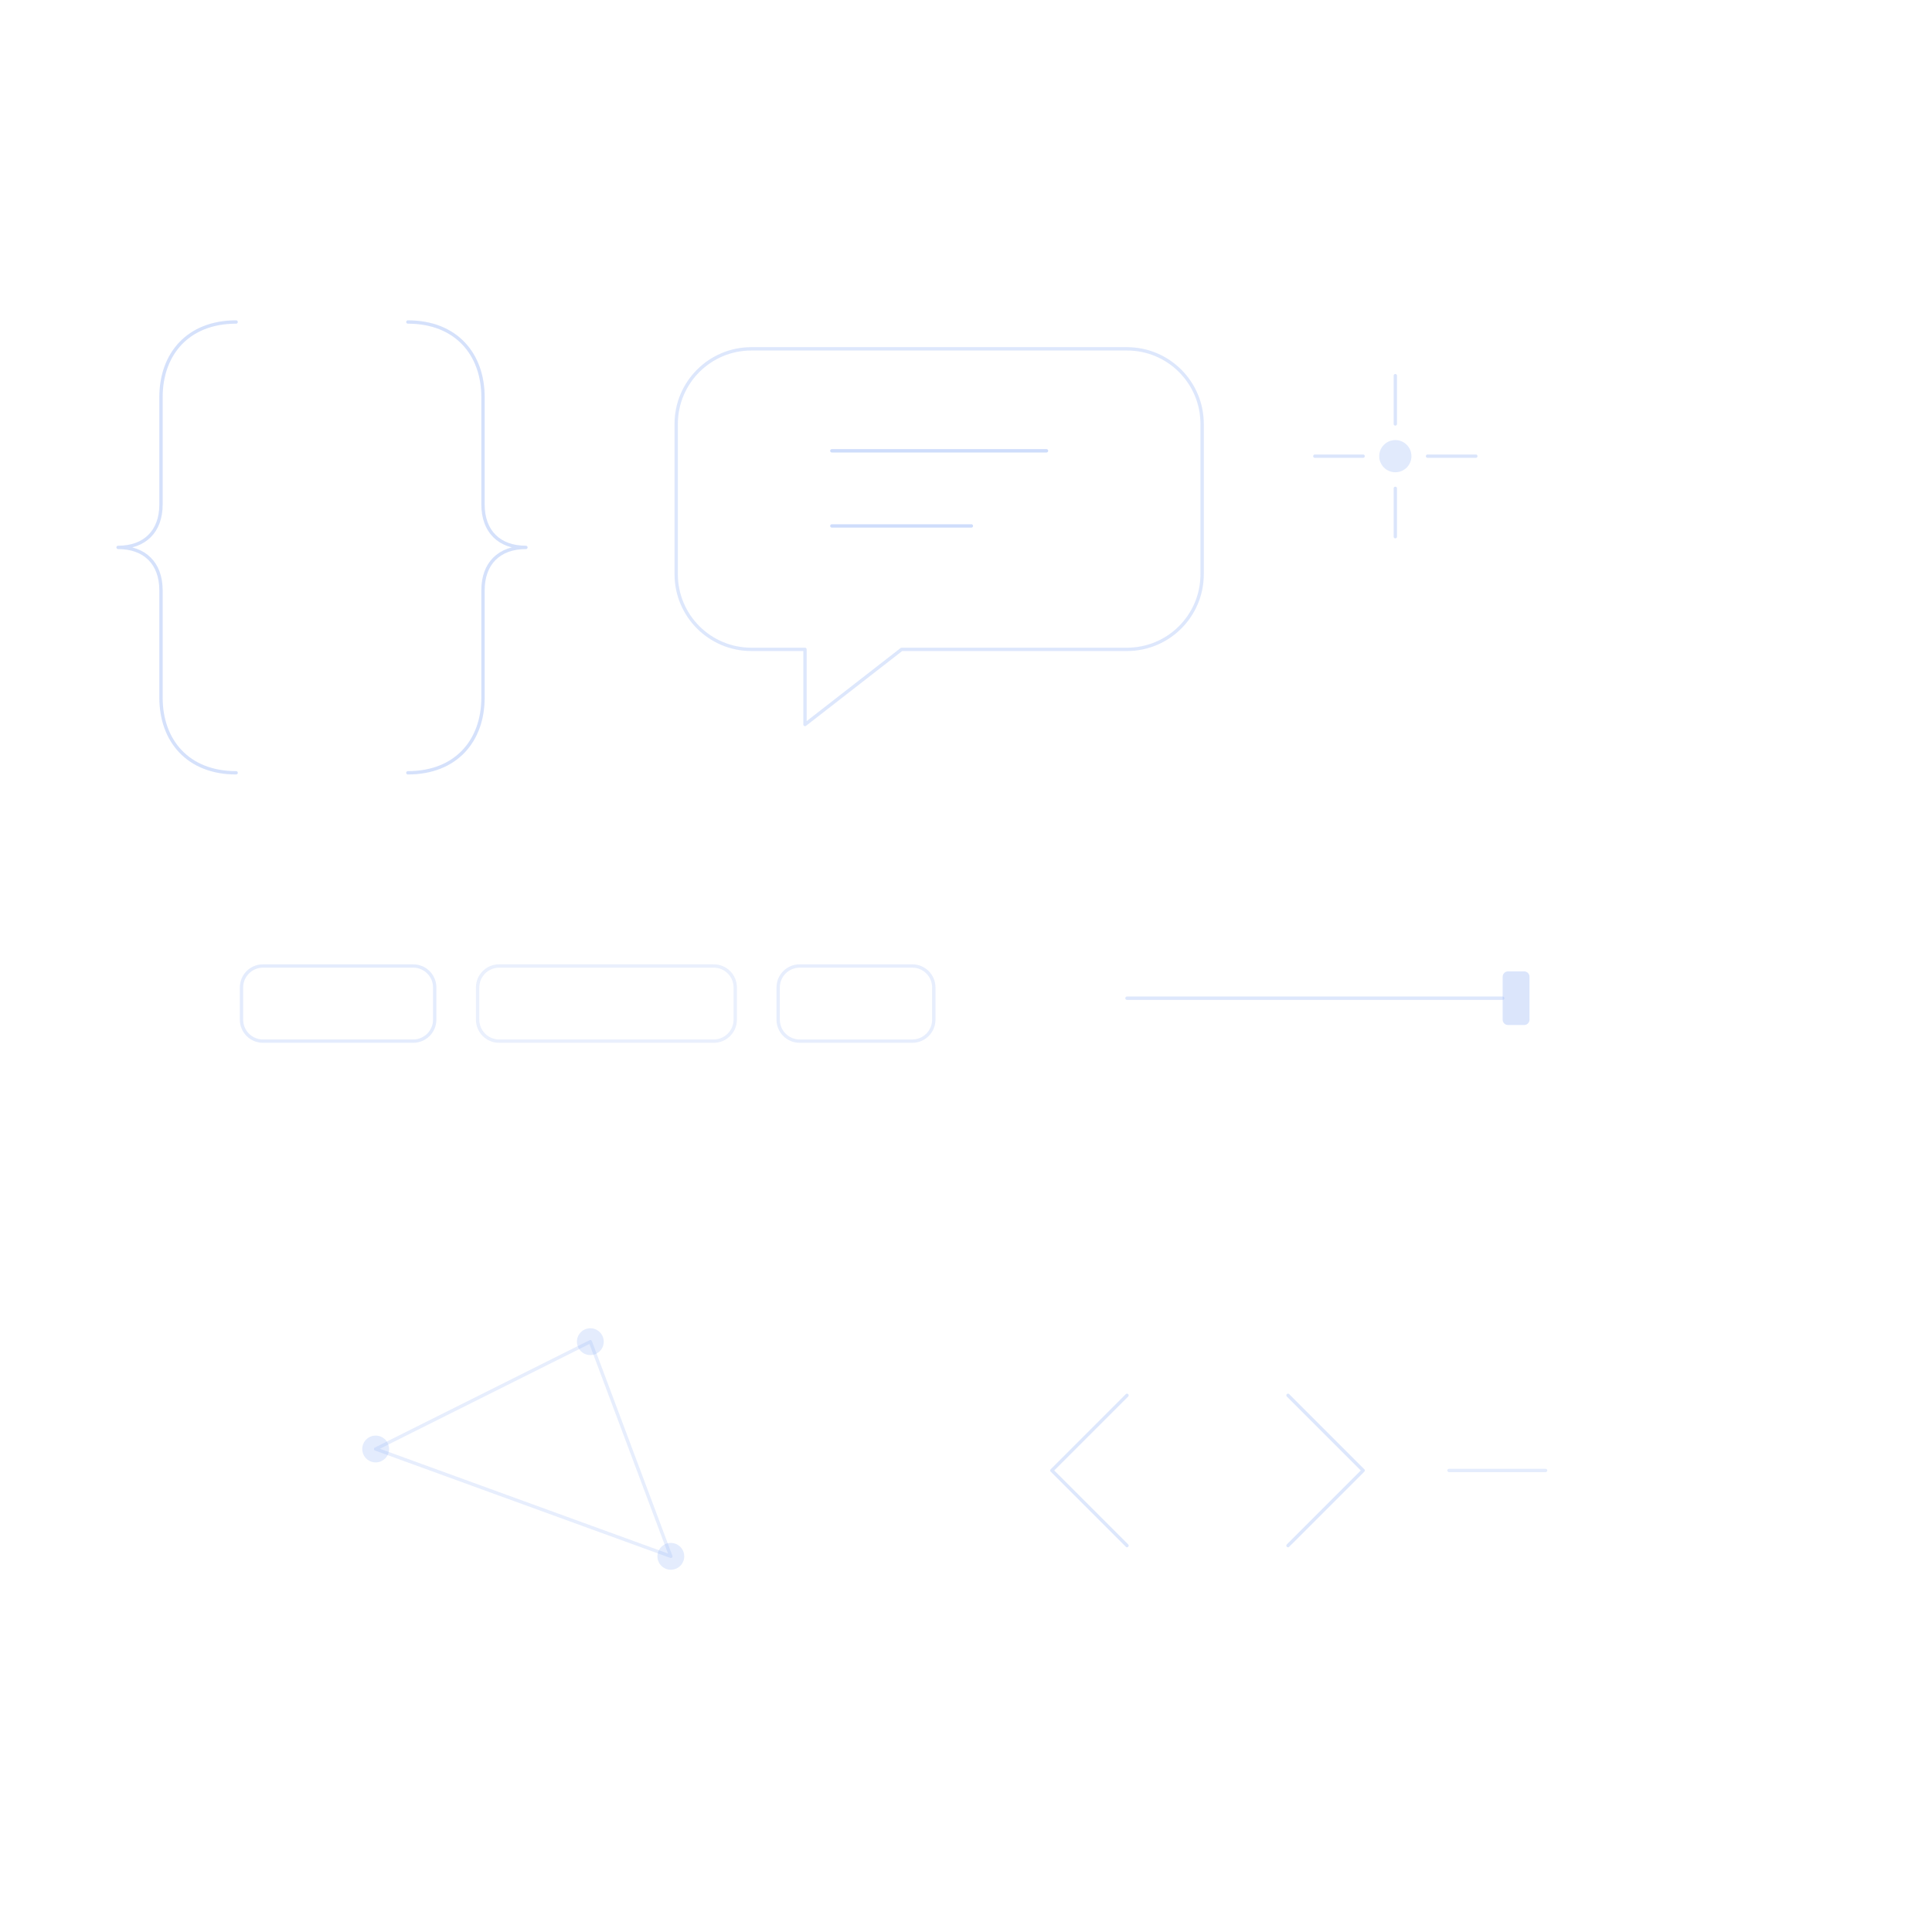
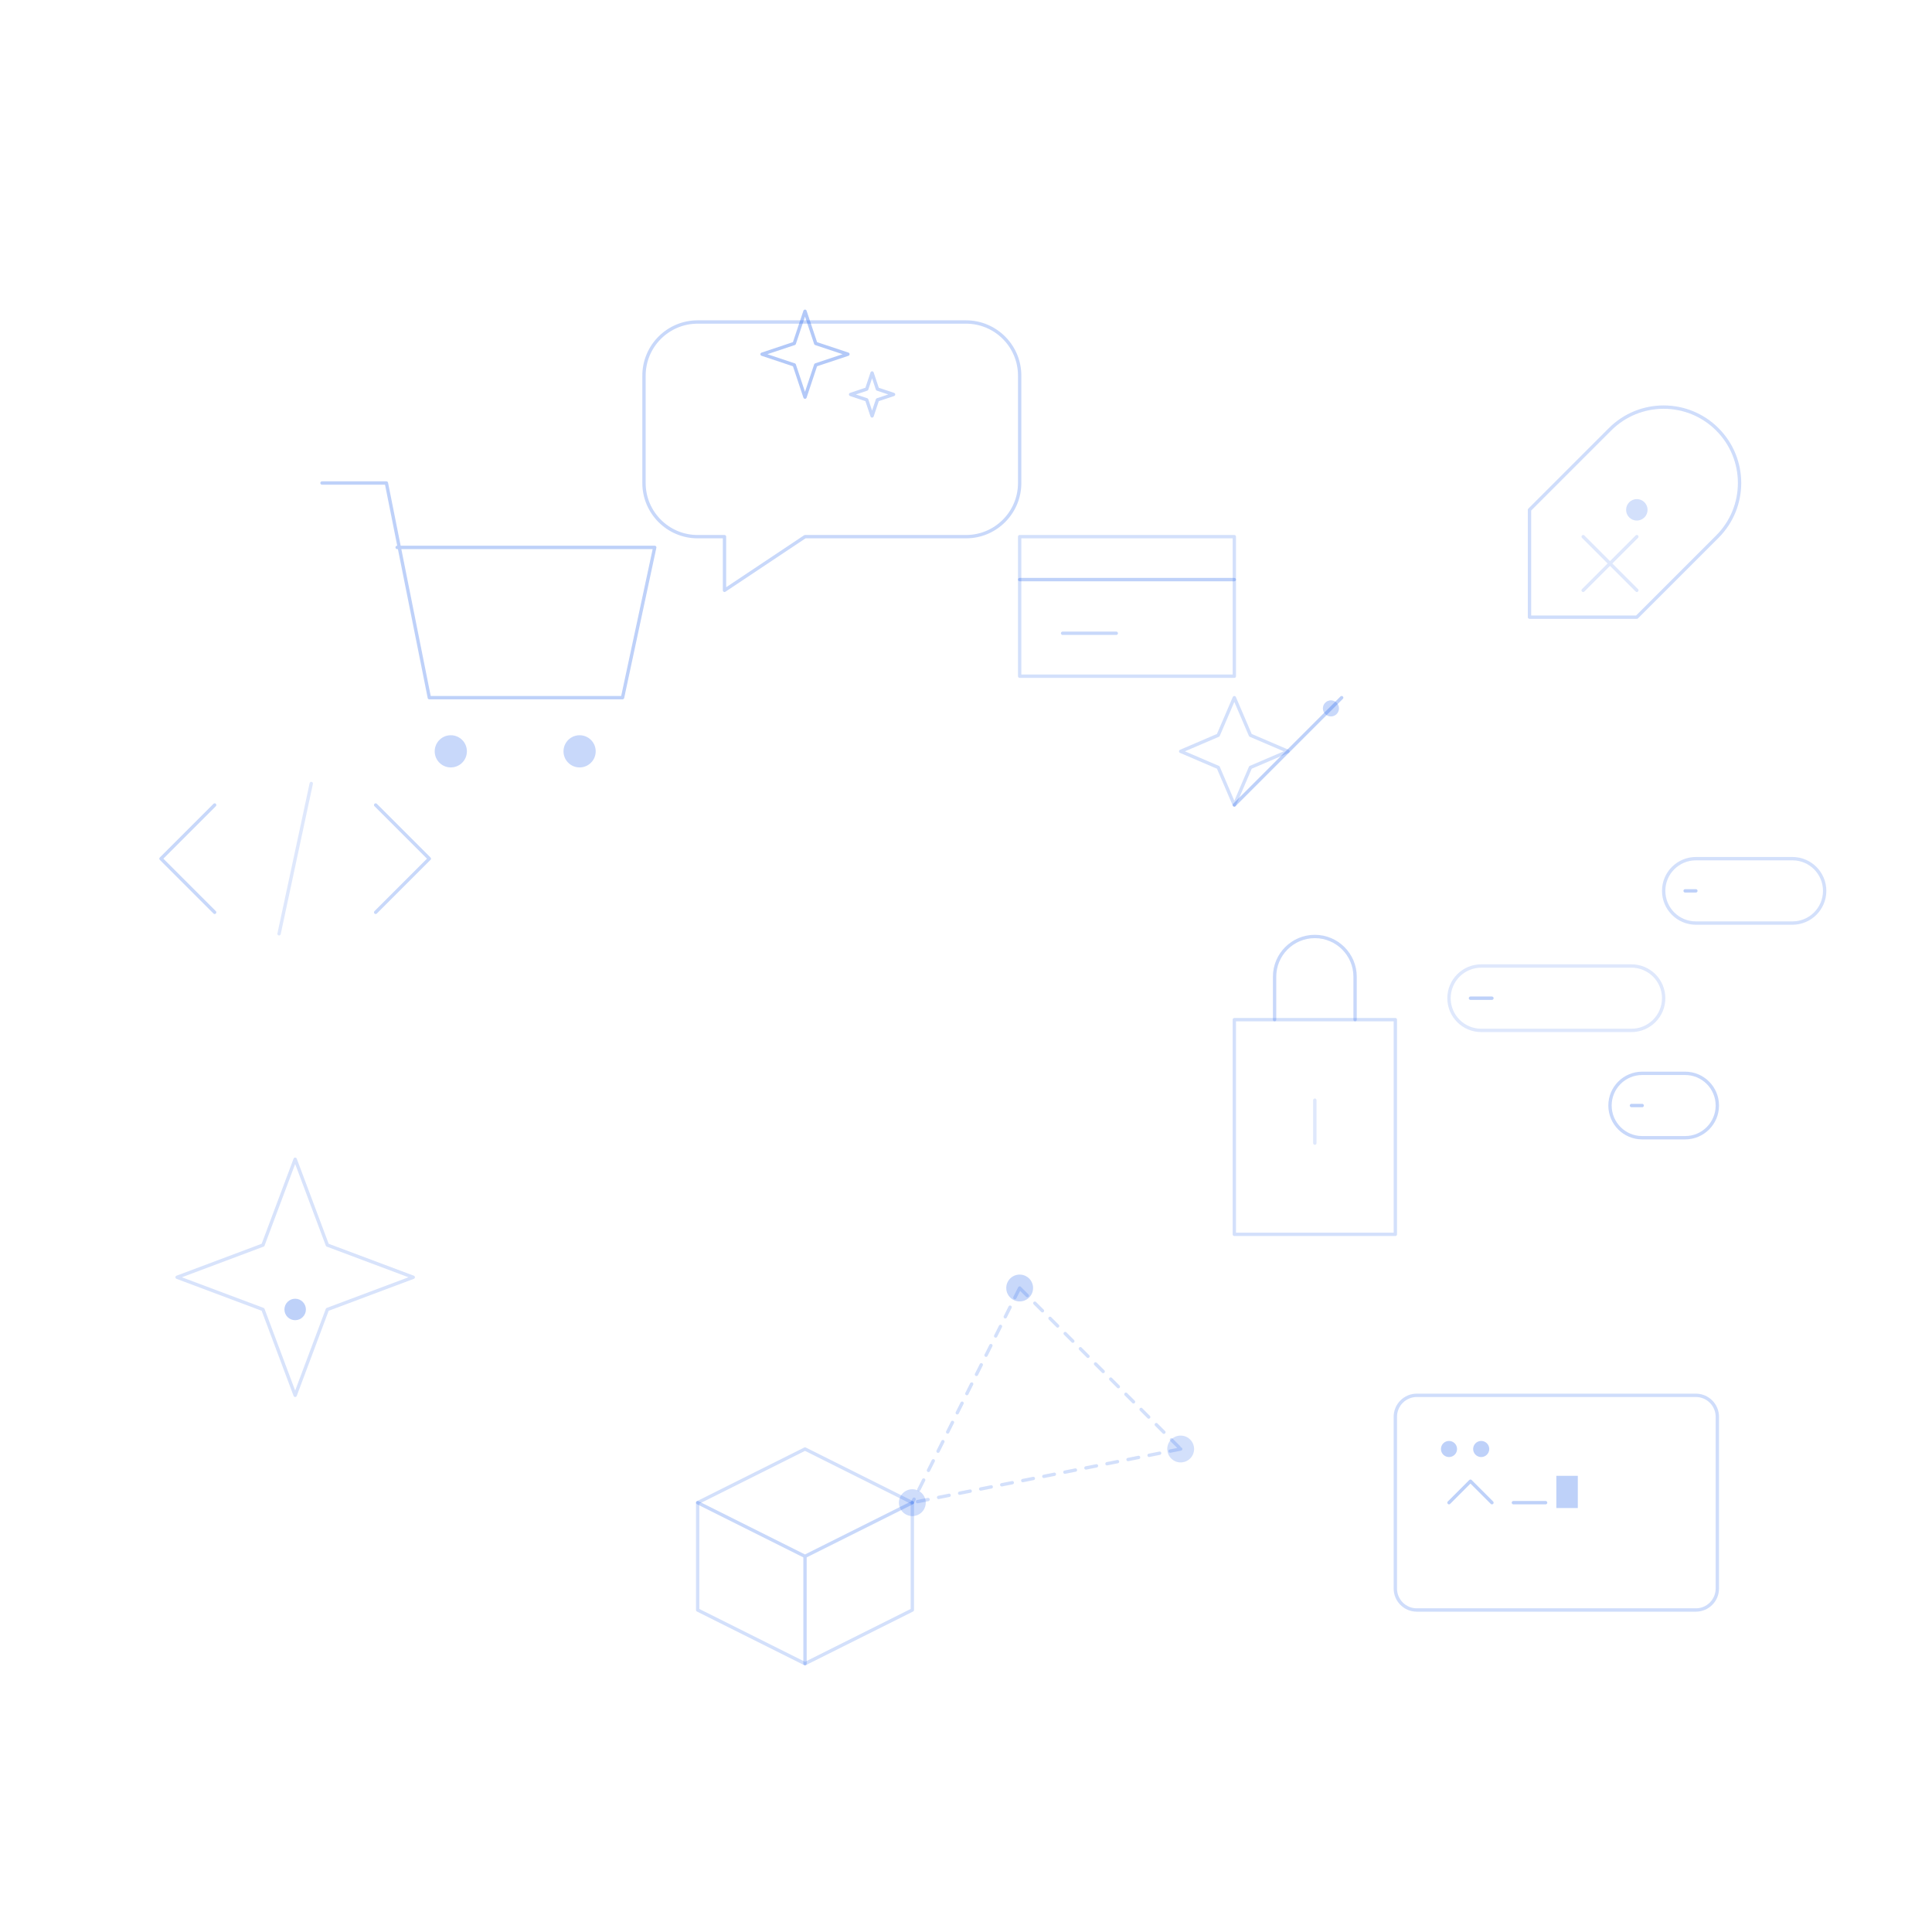
<svg xmlns="http://www.w3.org/2000/svg" width="720" height="720" viewBox="0 0 720 720" fill="none">
-   <g opacity="0.55" stroke="#2563eb" stroke-width="1.25" stroke-linecap="round" stroke-linejoin="round">
-     <path d="M88 120c-18 0-28 12-28 28v40c0 10-6 16-16 16 10 0 16 6 16 16v40c0 16 10 28 28 28" opacity="0.35" />
-     <path d="M152 120c18 0 28 12 28 28v40c0 10 6 16 16 16-10 0-16 6-16 16v40c0 16-10 28-28 28" opacity="0.35" />
-     <path d="M280 130h140a28 28 0 0 1 28 28v56a28 28 0 0 1-28 28h-84l-36 28v-28h-20a28 28 0 0 1-28-28v-56a28 28 0 0 1 28-28z" opacity="0.28" />
-     <path d="M310 168h80M310 196h52" opacity="0.4" />
-     <circle cx="520" cy="170" r="6" fill="#2563eb" stroke="none" opacity="0.25" />
-     <path d="M520 140v18M520 182v18M490 170h18M532 170h18" opacity="0.3" />
-     <rect x="90" y="360" width="72" height="28" rx="8" opacity="0.22" />
-     <rect x="178" y="360" width="96" height="28" rx="8" opacity="0.18" />
-     <rect x="290" y="360" width="58" height="28" rx="8" opacity="0.2" />
-     <path d="M420 372h140" opacity="0.28" />
-     <rect x="560" y="362" width="10" height="20" rx="2" fill="#2563eb" stroke="none" opacity="0.3" />
-     <circle cx="140" cy="540" r="5" fill="#2563eb" stroke="none" opacity="0.22" />
-     <circle cx="220" cy="500" r="5" fill="#2563eb" stroke="none" opacity="0.22" />
-     <circle cx="250" cy="580" r="5" fill="#2563eb" stroke="none" opacity="0.22" />
-     <path d="M140 540l80-40M220 500l30 80M140 540l110 40" opacity="0.2" />
-     <path d="M420 520l-28 28 28 28M480 520l28 28-28 28" opacity="0.28" />
-     <path d="M540 548h36" opacity="0.22" />
+   <g stroke="#2563eb" stroke-width="1.25" stroke-linecap="round" stroke-linejoin="round">
+     <path d="M120 180h24l16 80h72l12-56h-96" opacity="0.3" />
+     <circle cx="168" cy="280" r="6" fill="#2563eb" stroke="none" opacity="0.25" />
+     <circle cx="216" cy="280" r="6" fill="#2563eb" stroke="none" opacity="0.25" />
+     <path d="M460 380h60v80h-60z" opacity="0.2" />
+     <path d="M475 380v-16a15 15 0 0 1 30 0v16" opacity="0.25" />
+     <path d="M490 410v16" opacity="0.15" />
+     <path d="M600 160l-30 30v40h40l30-30a28 28 0 0 0-40-40z" opacity="0.22" />
+     <circle cx="610" cy="190" r="4" fill="#2563eb" stroke="none" opacity="0.2" />
+     <path d="M590 200l20 20M590 220l20-20" opacity="0.15" />
+     <path d="M110 520l12-32 32-12-32-12-12-32-12 32-32 12 32 12z" opacity="0.18" />
+     <circle cx="110" cy="488" r="4" fill="#2563eb" stroke="none" opacity="0.3" />
+     <path d="M260 560l40-20 40 20v40l-40 20-40-20z" opacity="0.2" />
+     <path d="M260 560l40 20 40-20M300 580v40" opacity="0.25" />
+     <path d="M380 200h80v52h-80z" opacity="0.2" />
+     <path d="M380 216h80" opacity="0.3" />
+     <path d="M396 236h20" opacity="0.25" />
+     <path d="M260 120h100a20 20 0 0 1 20 20v40a20 20 0 0 1-20 20h-60l-30 20v-20h-10a20 20 0 0 1-20-20v-40a20 20 0 0 1 20-20z" opacity="0.25" />
+     <path d="M300 148l4-12 12-4-12-4-4-12-4 12-12 4 12 4z" opacity="0.35" />
+     <path d="M325 155l2-6 6-2-6-2-2-6-2 6-6 2 6 2z" opacity="0.25" />
+     <path d="M80 300l-20 20 20 20M140 300l20 20-20 20" opacity="0.25" />
+     <path d="M104 348l12-56" opacity="0.15" />
+     <rect x="520" y="520" width="120" height="80" rx="8" opacity="0.22" />
+     <circle cx="540" cy="540" r="3" fill="#2563eb" stroke="none" opacity="0.3" />
+     <circle cx="552" cy="540" r="3" fill="#2563eb" stroke="none" opacity="0.3" />
+     <path d="M540 560l8-8 8 8M564 560h12" opacity="0.3" />
+     <rect x="580" y="550" width="8" height="12" fill="#2563eb" stroke="none" opacity="0.3" />
+     <rect x="620" y="320" width="60" height="24" rx="12" opacity="0.2" />
+     <rect x="540" y="360" width="80" height="24" rx="12" opacity="0.15" />
+     <rect x="600" y="400" width="40" height="24" rx="12" opacity="0.25" />
+     <path d="M628 332h4M548 372h8M608 412h4" opacity="0.3" />
+     <circle cx="380" cy="480" r="5" fill="#2563eb" stroke="none" opacity="0.25" />
+     <circle cx="440" cy="540" r="5" fill="#2563eb" stroke="none" opacity="0.2" />
+     <circle cx="340" cy="560" r="5" fill="#2563eb" stroke="none" opacity="0.22" />
+     <path d="M380 480l60 60M380 480l-40 80M440 540l-100 20" stroke-dasharray="4 4" opacity="0.2" />
+     <path d="M500 260l-40 40" opacity="0.3" />
+     <path d="M460 300l-6-14-14-6 14-6 6-14 6 14 14 6-14 6z" opacity="0.2" />
+     <circle cx="496" cy="264" r="3" fill="#2563eb" stroke="none" opacity="0.25" />
  </g>
</svg>
